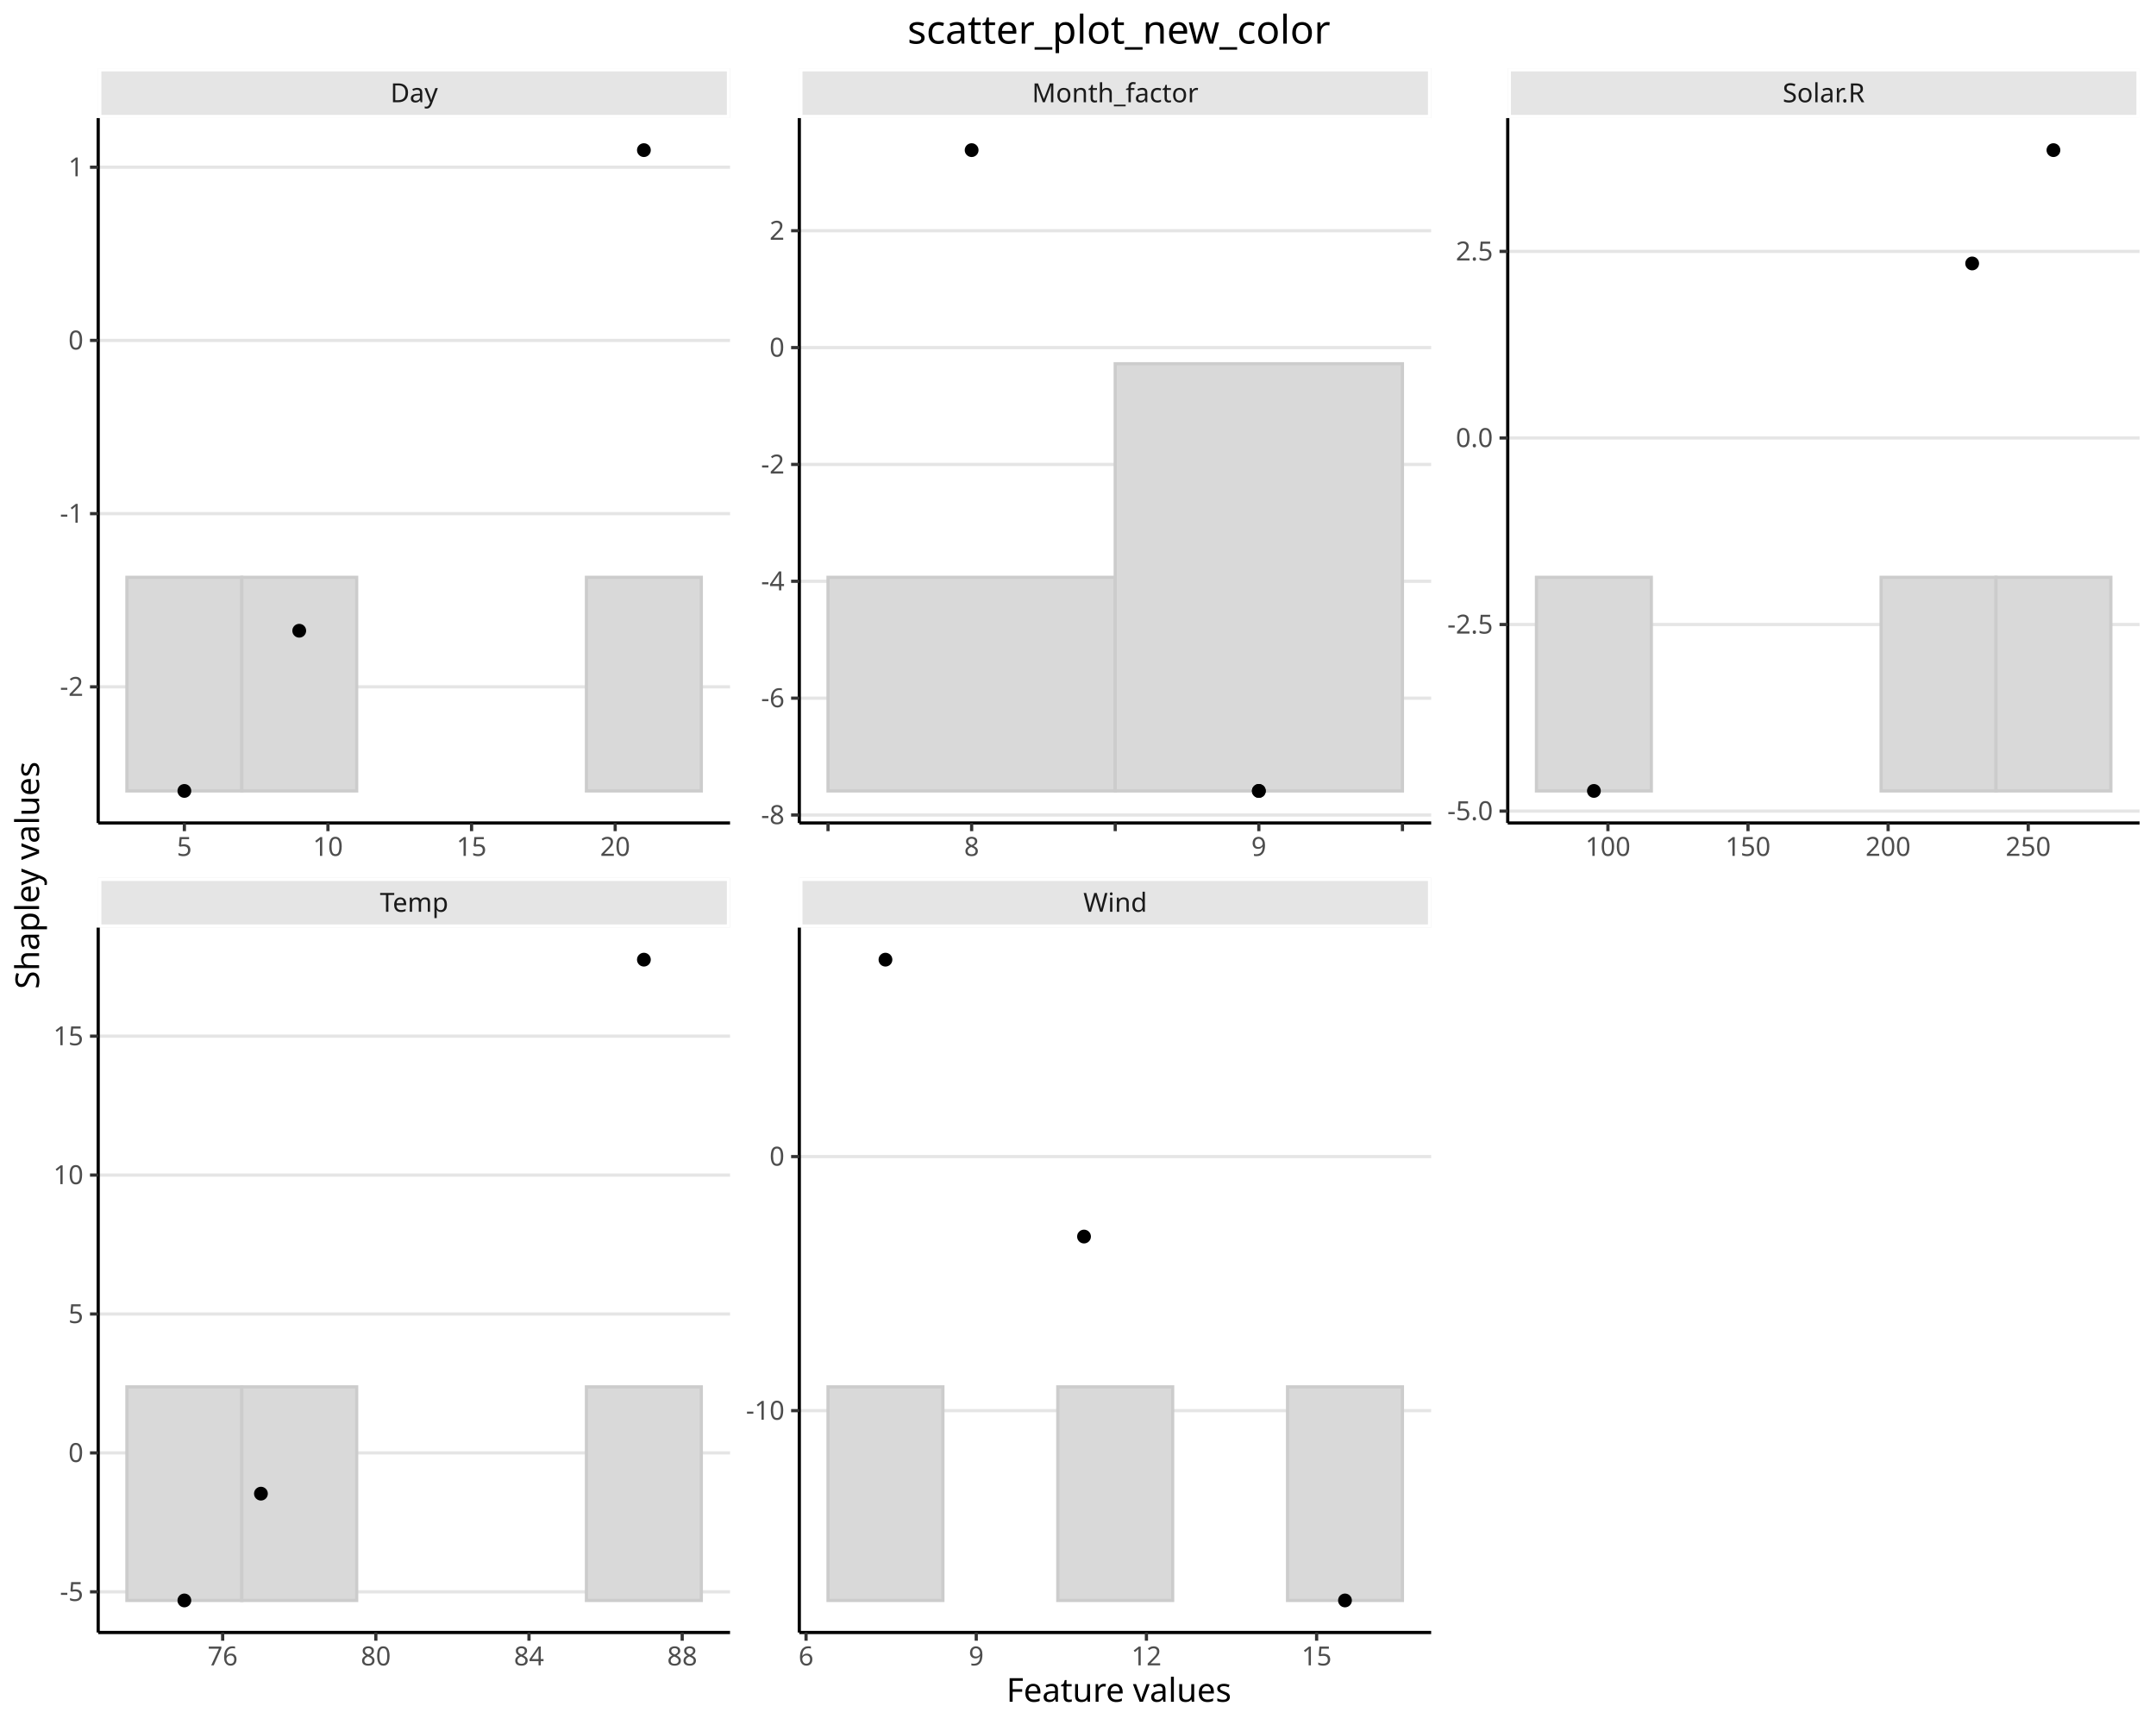
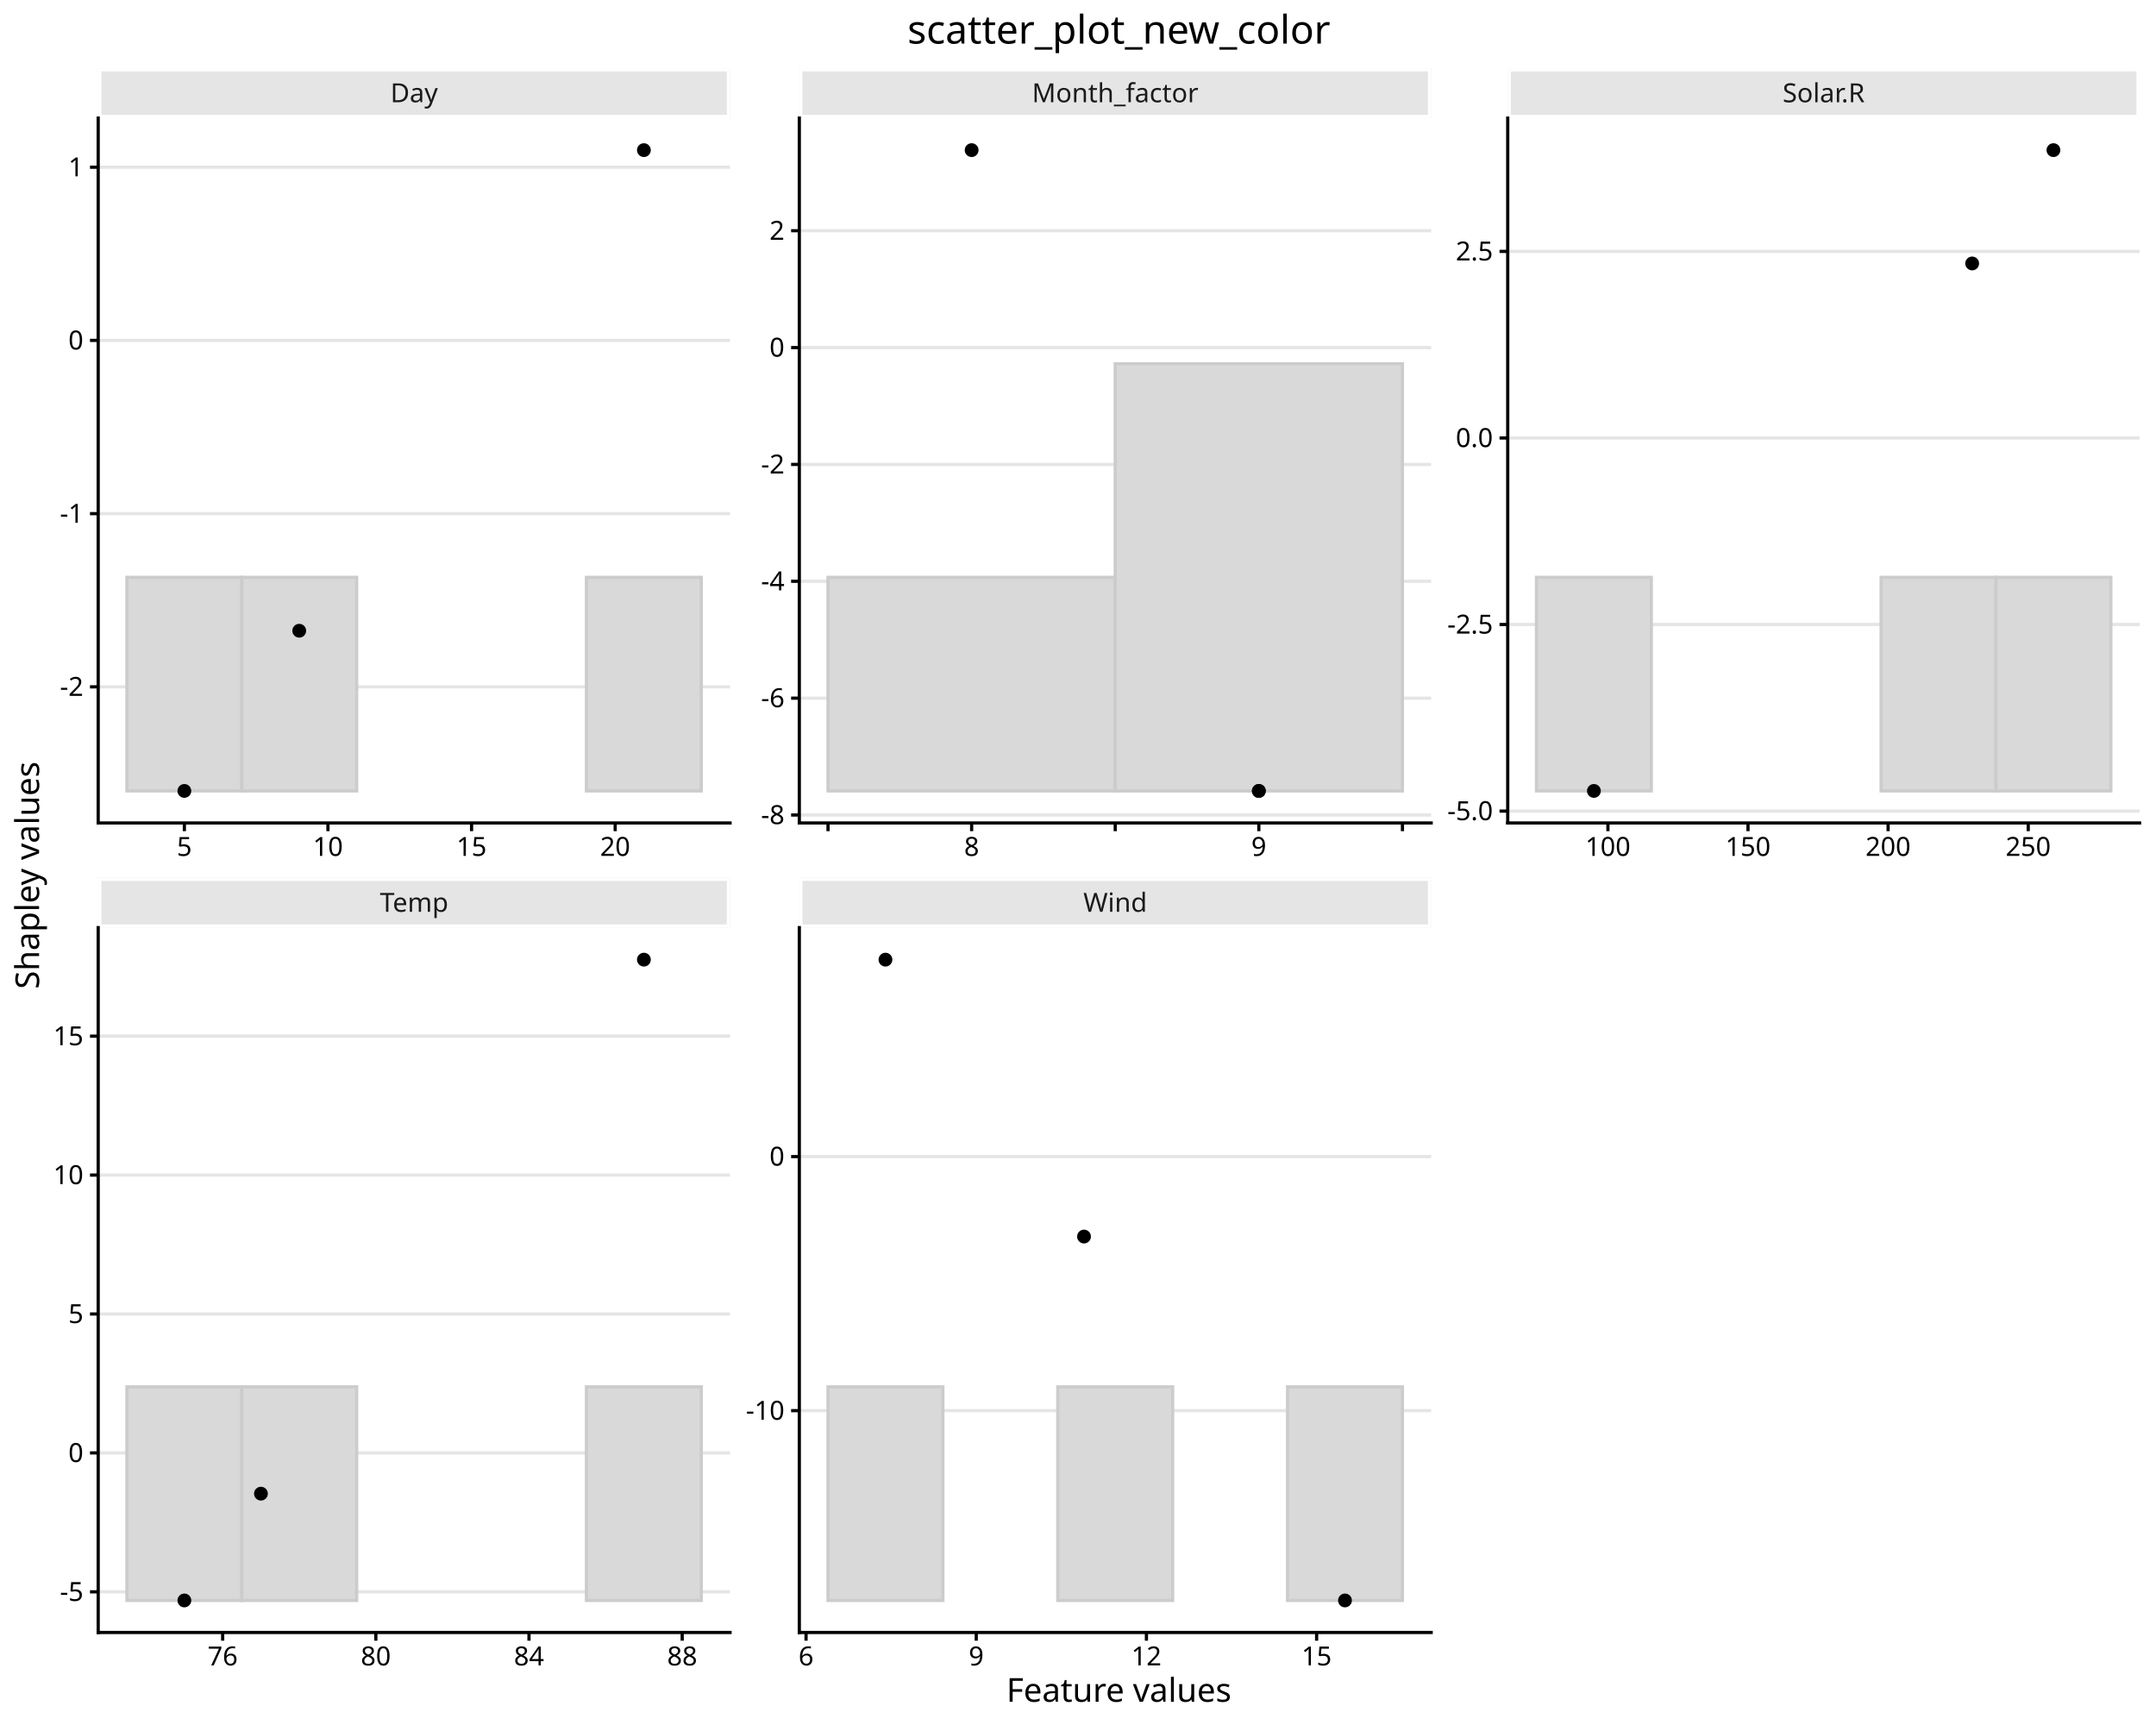
<svg xmlns="http://www.w3.org/2000/svg" class="svglite" data-engine-version="2.0" width="720.00pt" height="576.00pt" viewBox="0 0 720.00 576.00">
  <defs>
    <style type="text/css">
    .svglite line, .svglite polyline, .svglite polygon, .svglite path, .svglite rect, .svglite circle {
      fill: none;
      stroke: #000000;
      stroke-linecap: round;
      stroke-linejoin: round;
      stroke-miterlimit: 10.00;
    }
  </style>
  </defs>
  <rect width="100%" height="100%" style="stroke: none; fill: #FFFFFF;" />
  <defs>
    <clipPath id="cpMC4wMHw3MjAuMDB8MC4wMHw1NzYuMDA=">
      <rect x="0.00" y="0.00" width="720.00" height="576.00" />
    </clipPath>
  </defs>
  <g clip-path="url(#cpMC4wMHw3MjAuMDB8MC4wMHw1NzYuMDA=)">
    <rect x="0.00" y="0.00" width="720.00" height="576.00" style="stroke-width: 1.07; stroke: #FFFFFF; fill: #FFFFFF;" />
  </g>
  <defs>
    <clipPath id="cpMzIuNzl8MjQzLjgwfDM5LjQzfDI3NC44MA==">
      <rect x="32.79" y="39.43" width="211.01" height="235.37" />
    </clipPath>
  </defs>
  <g clip-path="url(#cpMzIuNzl8MjQzLjgwfDM5LjQzfDI3NC44MA==)">
    <rect x="32.79" y="39.43" width="211.01" height="235.37" style="stroke-width: 1.07; stroke: none; fill: #FFFFFF;" />
    <polyline points="32.79,229.34 243.80,229.34 " style="stroke-width: 1.07; stroke: #E5E5E5; stroke-linecap: butt;" />
    <polyline points="32.79,171.51 243.80,171.51 " style="stroke-width: 1.07; stroke: #E5E5E5; stroke-linecap: butt;" />
    <polyline points="32.79,113.67 243.80,113.67 " style="stroke-width: 1.07; stroke: #E5E5E5; stroke-linecap: butt;" />
    <polyline points="32.79,55.84 243.80,55.84 " style="stroke-width: 1.07; stroke: #E5E5E5; stroke-linecap: butt;" />
    <rect x="42.38" y="192.78" width="38.36" height="71.32" style="stroke-width: 1.07; stroke: #CCCCCC; stroke-linecap: butt; stroke-linejoin: miter; fill: #D9D9D9;" />
    <rect x="80.75" y="192.78" width="38.36" height="71.32" style="stroke-width: 1.07; stroke: #CCCCCC; stroke-linecap: butt; stroke-linejoin: miter; fill: #D9D9D9;" />
    <rect x="119.11" y="264.10" width="38.36" height="0.00" style="stroke-width: 1.07; stroke: #CCCCCC; stroke-linecap: butt; stroke-linejoin: miter; fill: #D9D9D9;" />
    <rect x="157.48" y="264.10" width="38.36" height="0.00" style="stroke-width: 1.07; stroke: #CCCCCC; stroke-linecap: butt; stroke-linejoin: miter; fill: #D9D9D9;" />
    <rect x="195.84" y="192.78" width="38.36" height="71.32" style="stroke-width: 1.07; stroke: #CCCCCC; stroke-linecap: butt; stroke-linejoin: miter; fill: #D9D9D9;" />
    <circle cx="61.57" cy="264.10" r="1.95" style="stroke-width: 0.71; fill: #000000;" />
    <circle cx="99.93" cy="210.61" r="1.95" style="stroke-width: 0.71; fill: #000000;" />
    <circle cx="215.03" cy="50.13" r="1.95" style="stroke-width: 0.71; fill: #000000;" />
  </g>
  <g clip-path="url(#cpMC4wMHw3MjAuMDB8MC4wMHw1NzYuMDA=)">
</g>
  <defs>
    <clipPath id="cpMzIuNzl8MjQzLjgwfDMwOS43NXw1NDUuMTE=">
      <rect x="32.79" y="309.75" width="211.01" height="235.37" />
    </clipPath>
  </defs>
  <g clip-path="url(#cpMzIuNzl8MjQzLjgwfDMwOS43NXw1NDUuMTE=)">
    <rect x="32.79" y="309.75" width="211.01" height="235.37" style="stroke-width: 1.07; stroke: none; fill: #FFFFFF;" />
    <polyline points="32.79,531.54 243.80,531.54 " style="stroke-width: 1.07; stroke: #E5E5E5; stroke-linecap: butt;" />
    <polyline points="32.79,485.15 243.80,485.15 " style="stroke-width: 1.07; stroke: #E5E5E5; stroke-linecap: butt;" />
    <polyline points="32.79,438.76 243.80,438.76 " style="stroke-width: 1.07; stroke: #E5E5E5; stroke-linecap: butt;" />
    <polyline points="32.79,392.37 243.80,392.37 " style="stroke-width: 1.07; stroke: #E5E5E5; stroke-linecap: butt;" />
    <polyline points="32.79,345.99 243.80,345.99 " style="stroke-width: 1.07; stroke: #E5E5E5; stroke-linecap: butt;" />
    <rect x="42.38" y="463.09" width="38.36" height="71.32" style="stroke-width: 1.07; stroke: #CCCCCC; stroke-linecap: butt; stroke-linejoin: miter; fill: #D9D9D9;" />
    <rect x="80.75" y="463.09" width="38.36" height="71.32" style="stroke-width: 1.07; stroke: #CCCCCC; stroke-linecap: butt; stroke-linejoin: miter; fill: #D9D9D9;" />
    <rect x="119.11" y="534.41" width="38.36" height="0.00" style="stroke-width: 1.07; stroke: #CCCCCC; stroke-linecap: butt; stroke-linejoin: miter; fill: #D9D9D9;" />
    <rect x="157.48" y="534.41" width="38.36" height="0.00" style="stroke-width: 1.07; stroke: #CCCCCC; stroke-linecap: butt; stroke-linejoin: miter; fill: #D9D9D9;" />
    <rect x="195.84" y="463.09" width="38.36" height="71.32" style="stroke-width: 1.07; stroke: #CCCCCC; stroke-linecap: butt; stroke-linejoin: miter; fill: #D9D9D9;" />
    <circle cx="215.03" cy="320.44" r="1.95" style="stroke-width: 0.71; fill: #000000;" />
    <circle cx="61.57" cy="534.41" r="1.95" style="stroke-width: 0.71; fill: #000000;" />
    <circle cx="87.14" cy="498.75" r="1.95" style="stroke-width: 0.71; fill: #000000;" />
  </g>
  <g clip-path="url(#cpMC4wMHw3MjAuMDB8MC4wMHw1NzYuMDA=)">
</g>
  <defs>
    <clipPath id="cpMjY2LjkzfDQ3Ny45NHwzOS40M3wyNzQuODA=">
      <rect x="266.93" y="39.43" width="211.01" height="235.37" />
    </clipPath>
  </defs>
  <g clip-path="url(#cpMjY2LjkzfDQ3Ny45NHwzOS40M3wyNzQuODA=)">
    <rect x="266.93" y="39.43" width="211.01" height="235.37" style="stroke-width: 1.07; stroke: none; fill: #FFFFFF;" />
    <polyline points="266.93,272.14 477.94,272.14 " style="stroke-width: 1.07; stroke: #E5E5E5; stroke-linecap: butt;" />
    <polyline points="266.93,233.12 477.94,233.12 " style="stroke-width: 1.07; stroke: #E5E5E5; stroke-linecap: butt;" />
    <polyline points="266.93,194.10 477.94,194.10 " style="stroke-width: 1.07; stroke: #E5E5E5; stroke-linecap: butt;" />
    <polyline points="266.93,155.08 477.94,155.08 " style="stroke-width: 1.07; stroke: #E5E5E5; stroke-linecap: butt;" />
    <polyline points="266.93,116.06 477.94,116.06 " style="stroke-width: 1.07; stroke: #E5E5E5; stroke-linecap: butt;" />
    <polyline points="266.93,77.04 477.94,77.04 " style="stroke-width: 1.07; stroke: #E5E5E5; stroke-linecap: butt;" />
    <rect x="276.52" y="192.78" width="95.91" height="71.32" style="stroke-width: 1.07; stroke: #CCCCCC; stroke-linecap: butt; stroke-linejoin: miter; fill: #D9D9D9;" />
    <rect x="372.43" y="121.46" width="95.91" height="142.65" style="stroke-width: 1.07; stroke: #CCCCCC; stroke-linecap: butt; stroke-linejoin: miter; fill: #D9D9D9;" />
    <circle cx="324.48" cy="50.13" r="1.95" style="stroke-width: 0.71; fill: #000000;" />
    <circle cx="420.39" cy="264.10" r="1.95" style="stroke-width: 0.71; fill: #000000;" />
    <circle cx="420.39" cy="264.10" r="1.95" style="stroke-width: 0.71; fill: #000000;" />
  </g>
  <g clip-path="url(#cpMC4wMHw3MjAuMDB8MC4wMHw1NzYuMDA=)">
</g>
  <defs>
    <clipPath id="cpMjY2LjkzfDQ3Ny45NHwzMDkuNzV8NTQ1LjEx">
      <rect x="266.93" y="309.75" width="211.01" height="235.37" />
    </clipPath>
  </defs>
  <g clip-path="url(#cpMjY2LjkzfDQ3Ny45NHwzMDkuNzV8NTQ1LjEx)">
    <rect x="266.93" y="309.75" width="211.01" height="235.37" style="stroke-width: 1.07; stroke: none; fill: #FFFFFF;" />
    <polyline points="266.93,471.04 477.94,471.04 " style="stroke-width: 1.07; stroke: #E5E5E5; stroke-linecap: butt;" />
    <polyline points="266.93,386.20 477.94,386.20 " style="stroke-width: 1.07; stroke: #E5E5E5; stroke-linecap: butt;" />
    <rect x="276.52" y="463.09" width="38.36" height="71.32" style="stroke-width: 1.07; stroke: #CCCCCC; stroke-linecap: butt; stroke-linejoin: miter; fill: #D9D9D9;" />
    <rect x="314.89" y="534.41" width="38.36" height="0.00" style="stroke-width: 1.07; stroke: #CCCCCC; stroke-linecap: butt; stroke-linejoin: miter; fill: #D9D9D9;" />
    <rect x="353.25" y="463.09" width="38.36" height="71.32" style="stroke-width: 1.07; stroke: #CCCCCC; stroke-linecap: butt; stroke-linejoin: miter; fill: #D9D9D9;" />
    <rect x="391.62" y="534.41" width="38.36" height="0.00" style="stroke-width: 1.07; stroke: #CCCCCC; stroke-linecap: butt; stroke-linejoin: miter; fill: #D9D9D9;" />
    <rect x="429.98" y="463.09" width="38.36" height="71.32" style="stroke-width: 1.07; stroke: #CCCCCC; stroke-linecap: butt; stroke-linejoin: miter; fill: #D9D9D9;" />
    <circle cx="295.70" cy="320.44" r="1.95" style="stroke-width: 0.71; fill: #000000;" />
    <circle cx="362.01" cy="412.90" r="1.95" style="stroke-width: 0.71; fill: #000000;" />
    <circle cx="449.16" cy="534.41" r="1.95" style="stroke-width: 0.71; fill: #000000;" />
  </g>
  <g clip-path="url(#cpMC4wMHw3MjAuMDB8MC4wMHw1NzYuMDA=)">
</g>
  <defs>
    <clipPath id="cpNTAzLjUxfDcxNC41MnwzOS40M3wyNzQuODA=">
      <rect x="503.51" y="39.43" width="211.01" height="235.37" />
    </clipPath>
  </defs>
  <g clip-path="url(#cpNTAzLjUxfDcxNC41MnwzOS40M3wyNzQuODA=)">
    <rect x="503.51" y="39.43" width="211.01" height="235.37" style="stroke-width: 1.07; stroke: none; fill: #FFFFFF;" />
    <polyline points="503.51,270.83 714.52,270.83 " style="stroke-width: 1.07; stroke: #E5E5E5; stroke-linecap: butt;" />
    <polyline points="503.51,208.53 714.52,208.53 " style="stroke-width: 1.07; stroke: #E5E5E5; stroke-linecap: butt;" />
    <polyline points="503.51,146.24 714.52,146.24 " style="stroke-width: 1.07; stroke: #E5E5E5; stroke-linecap: butt;" />
    <polyline points="503.51,83.94 714.52,83.94 " style="stroke-width: 1.07; stroke: #E5E5E5; stroke-linecap: butt;" />
    <rect x="513.10" y="192.78" width="38.36" height="71.32" style="stroke-width: 1.07; stroke: #CCCCCC; stroke-linecap: butt; stroke-linejoin: miter; fill: #D9D9D9;" />
    <rect x="551.47" y="264.10" width="38.36" height="0.00" style="stroke-width: 1.07; stroke: #CCCCCC; stroke-linecap: butt; stroke-linejoin: miter; fill: #D9D9D9;" />
    <rect x="589.83" y="264.10" width="38.36" height="0.00" style="stroke-width: 1.07; stroke: #CCCCCC; stroke-linecap: butt; stroke-linejoin: miter; fill: #D9D9D9;" />
    <rect x="628.20" y="192.78" width="38.36" height="71.32" style="stroke-width: 1.07; stroke: #CCCCCC; stroke-linecap: butt; stroke-linejoin: miter; fill: #D9D9D9;" />
    <rect x="666.56" y="192.78" width="38.36" height="71.32" style="stroke-width: 1.07; stroke: #CCCCCC; stroke-linecap: butt; stroke-linejoin: miter; fill: #D9D9D9;" />
    <circle cx="532.29" cy="264.10" r="1.95" style="stroke-width: 0.71; fill: #000000;" />
    <circle cx="658.61" cy="87.97" r="1.95" style="stroke-width: 0.71; fill: #000000;" />
    <circle cx="685.75" cy="50.13" r="1.95" style="stroke-width: 0.71; fill: #000000;" />
  </g>
  <g clip-path="url(#cpMC4wMHw3MjAuMDB8MC4wMHw1NzYuMDA=)">
</g>
  <defs>
-     <clipPath id="cpNTAzLjUxfDcxNC41MnwzMDkuNzV8NTQ1LjEx">
-       <rect x="503.51" y="309.75" width="211.01" height="235.37" />
-     </clipPath>
-   </defs>
-   <g clip-path="url(#cpNTAzLjUxfDcxNC41MnwzMDkuNzV8NTQ1LjEx)">
- </g>
-   <g clip-path="url(#cpMC4wMHw3MjAuMDB8MC4wMHw1NzYuMDA=)">
- </g>
-   <defs>
    <clipPath id="cpMzIuNzl8MjQzLjgwfDI5My4wOXwzMDkuNzU=">
      <rect x="32.79" y="293.09" width="211.01" height="16.65" />
    </clipPath>
  </defs>
  <g clip-path="url(#cpMzIuNzl8MjQzLjgwfDI5My4wOXwzMDkuNzU=)">
    <rect x="32.79" y="293.09" width="211.01" height="16.65" style="stroke-width: 2.13; stroke: #FFFFFF; fill: #E5E5E5;" />
    <text x="138.30" y="304.45" text-anchor="middle" style="font-size: 8.80px; fill: #1A1A1A; font-family: sans;" textLength="22.50px" lengthAdjust="spacingAndGlyphs">Temp</text>
  </g>
  <g clip-path="url(#cpMC4wMHw3MjAuMDB8MC4wMHw1NzYuMDA=)">
</g>
  <defs>
    <clipPath id="cpMjY2LjkzfDQ3Ny45NHwyOTMuMDl8MzA5Ljc1">
      <rect x="266.93" y="293.09" width="211.01" height="16.65" />
    </clipPath>
  </defs>
  <g clip-path="url(#cpMjY2LjkzfDQ3Ny45NHwyOTMuMDl8MzA5Ljc1)">
    <rect x="266.93" y="293.09" width="211.01" height="16.65" style="stroke-width: 2.13; stroke: #FFFFFF; fill: #E5E5E5;" />
    <text x="372.43" y="304.45" text-anchor="middle" style="font-size: 8.80px; fill: #1A1A1A; font-family: sans;" textLength="20.05px" lengthAdjust="spacingAndGlyphs">Wind</text>
  </g>
  <g clip-path="url(#cpMC4wMHw3MjAuMDB8MC4wMHw1NzYuMDA=)">
</g>
  <defs>
-     <clipPath id="cpNTAzLjUxfDcxNC41MnwyOTMuMDl8MzA5Ljc1">
-       <rect x="503.51" y="293.09" width="211.01" height="16.65" />
-     </clipPath>
-   </defs>
-   <g clip-path="url(#cpNTAzLjUxfDcxNC41MnwyOTMuMDl8MzA5Ljc1)">
- </g>
-   <g clip-path="url(#cpMC4wMHw3MjAuMDB8MC4wMHw1NzYuMDA=)">
- </g>
-   <defs>
    <clipPath id="cpMzIuNzl8MjQzLjgwfDIyLjc4fDM5LjQz">
      <rect x="32.79" y="22.78" width="211.01" height="16.65" />
    </clipPath>
  </defs>
  <g clip-path="url(#cpMzIuNzl8MjQzLjgwfDIyLjc4fDM5LjQz)">
    <rect x="32.79" y="22.78" width="211.01" height="16.65" style="stroke-width: 2.13; stroke: #FFFFFF; fill: #E5E5E5;" />
    <text x="138.30" y="34.14" text-anchor="middle" style="font-size: 8.80px; fill: #1A1A1A; font-family: sans;" textLength="15.66px" lengthAdjust="spacingAndGlyphs">Day</text>
  </g>
  <g clip-path="url(#cpMC4wMHw3MjAuMDB8MC4wMHw1NzYuMDA=)">
</g>
  <defs>
    <clipPath id="cpMjY2LjkzfDQ3Ny45NHwyMi43OHwzOS40Mw==">
      <rect x="266.93" y="22.78" width="211.01" height="16.65" />
    </clipPath>
  </defs>
  <g clip-path="url(#cpMjY2LjkzfDQ3Ny45NHwyMi43OHwzOS40Mw==)">
    <rect x="266.93" y="22.78" width="211.01" height="16.65" style="stroke-width: 2.13; stroke: #FFFFFF; fill: #E5E5E5;" />
    <text x="372.43" y="34.14" text-anchor="middle" style="font-size: 8.80px; fill: #1A1A1A; font-family: sans;" textLength="51.37px" lengthAdjust="spacingAndGlyphs">Month_factor</text>
  </g>
  <g clip-path="url(#cpMC4wMHw3MjAuMDB8MC4wMHw1NzYuMDA=)">
</g>
  <defs>
    <clipPath id="cpNTAzLjUxfDcxNC41MnwyMi43OHwzOS40Mw==">
      <rect x="503.51" y="22.78" width="211.01" height="16.65" />
    </clipPath>
  </defs>
  <g clip-path="url(#cpNTAzLjUxfDcxNC41MnwyMi43OHwzOS40Mw==)">
    <rect x="503.51" y="22.78" width="211.01" height="16.65" style="stroke-width: 2.13; stroke: #FFFFFF; fill: #E5E5E5;" />
    <text x="609.02" y="34.14" text-anchor="middle" style="font-size: 8.80px; fill: #1A1A1A; font-family: sans;" textLength="29.35px" lengthAdjust="spacingAndGlyphs">Solar.R</text>
  </g>
  <g clip-path="url(#cpMC4wMHw3MjAuMDB8MC4wMHw1NzYuMDA=)">
-     <polyline points="32.79,545.11 243.80,545.11 " style="stroke-width: 1.07; stroke-linecap: butt;" />
-     <polyline points="74.36,547.85 74.36,545.11 " style="stroke-width: 1.07; stroke: #333333; stroke-linecap: butt;" />
-     <polyline points="125.51,547.85 125.51,545.11 " style="stroke-width: 1.07; stroke: #333333; stroke-linecap: butt;" />
-     <polyline points="176.66,547.85 176.66,545.11 " style="stroke-width: 1.07; stroke: #333333; stroke-linecap: butt;" />
-     <polyline points="227.82,547.85 227.82,545.11 " style="stroke-width: 1.07; stroke: #333333; stroke-linecap: butt;" />
-     <text x="74.36" y="556.10" text-anchor="middle" style="font-size: 8.80px; fill: #4D4D4D; font-family: sans;" textLength="9.79px" lengthAdjust="spacingAndGlyphs">76</text>
-     <text x="125.51" y="556.10" text-anchor="middle" style="font-size: 8.80px; fill: #4D4D4D; font-family: sans;" textLength="9.79px" lengthAdjust="spacingAndGlyphs">80</text>
-     <text x="176.66" y="556.10" text-anchor="middle" style="font-size: 8.80px; fill: #4D4D4D; font-family: sans;" textLength="9.79px" lengthAdjust="spacingAndGlyphs">84</text>
-     <text x="227.82" y="556.10" text-anchor="middle" style="font-size: 8.80px; fill: #4D4D4D; font-family: sans;" textLength="9.79px" lengthAdjust="spacingAndGlyphs">88</text>
-     <polyline points="266.93,545.11 477.94,545.11 " style="stroke-width: 1.07; stroke-linecap: butt;" />
-     <polyline points="269.18,547.85 269.18,545.11 " style="stroke-width: 1.07; stroke: #333333; stroke-linecap: butt;" />
-     <polyline points="326.02,547.85 326.02,545.11 " style="stroke-width: 1.07; stroke: #333333; stroke-linecap: butt;" />
-     <polyline points="382.85,547.85 382.85,545.11 " style="stroke-width: 1.07; stroke: #333333; stroke-linecap: butt;" />
-     <polyline points="439.69,547.85 439.69,545.11 " style="stroke-width: 1.07; stroke: #333333; stroke-linecap: butt;" />
-     <text x="269.18" y="556.10" text-anchor="middle" style="font-size: 8.80px; fill: #4D4D4D; font-family: sans;" textLength="4.89px" lengthAdjust="spacingAndGlyphs">6</text>
-     <text x="326.02" y="556.10" text-anchor="middle" style="font-size: 8.80px; fill: #4D4D4D; font-family: sans;" textLength="4.89px" lengthAdjust="spacingAndGlyphs">9</text>
-     <text x="382.85" y="556.10" text-anchor="middle" style="font-size: 8.80px; fill: #4D4D4D; font-family: sans;" textLength="9.79px" lengthAdjust="spacingAndGlyphs">12</text>
-     <text x="439.69" y="556.10" text-anchor="middle" style="font-size: 8.80px; fill: #4D4D4D; font-family: sans;" textLength="9.79px" lengthAdjust="spacingAndGlyphs">15</text>
-     <polyline points="32.79,274.80 243.80,274.80 " style="stroke-width: 1.07; stroke-linecap: butt;" />
-     <polyline points="61.57,277.54 61.57,274.80 " style="stroke-width: 1.07; stroke: #333333; stroke-linecap: butt;" />
-     <polyline points="109.52,277.54 109.52,274.80 " style="stroke-width: 1.07; stroke: #333333; stroke-linecap: butt;" />
-     <polyline points="157.48,277.54 157.48,274.80 " style="stroke-width: 1.07; stroke: #333333; stroke-linecap: butt;" />
-     <polyline points="205.44,277.54 205.44,274.80 " style="stroke-width: 1.07; stroke: #333333; stroke-linecap: butt;" />
-     <text x="61.57" y="285.79" text-anchor="middle" style="font-size: 8.80px; fill: #4D4D4D; font-family: sans;" textLength="4.89px" lengthAdjust="spacingAndGlyphs">5</text>
-     <text x="109.52" y="285.79" text-anchor="middle" style="font-size: 8.80px; fill: #4D4D4D; font-family: sans;" textLength="9.79px" lengthAdjust="spacingAndGlyphs">10</text>
-     <text x="157.48" y="285.79" text-anchor="middle" style="font-size: 8.80px; fill: #4D4D4D; font-family: sans;" textLength="9.79px" lengthAdjust="spacingAndGlyphs">15</text>
-     <text x="205.44" y="285.79" text-anchor="middle" style="font-size: 8.80px; fill: #4D4D4D; font-family: sans;" textLength="9.79px" lengthAdjust="spacingAndGlyphs">20</text>
-     <polyline points="266.93,274.80 477.94,274.80 " style="stroke-width: 1.07; stroke-linecap: butt;" />
-     <polyline points="276.52,277.54 276.52,274.80 " style="stroke-width: 1.07; stroke: #333333; stroke-linecap: butt;" />
-     <polyline points="324.48,277.54 324.48,274.80 " style="stroke-width: 1.07; stroke: #333333; stroke-linecap: butt;" />
-     <polyline points="372.43,277.54 372.43,274.80 " style="stroke-width: 1.07; stroke: #333333; stroke-linecap: butt;" />
-     <polyline points="420.39,277.54 420.39,274.80 " style="stroke-width: 1.07; stroke: #333333; stroke-linecap: butt;" />
-     <polyline points="468.35,277.54 468.35,274.80 " style="stroke-width: 1.07; stroke: #333333; stroke-linecap: butt;" />
-     <text x="324.48" y="285.79" text-anchor="middle" style="font-size: 8.80px; fill: #4D4D4D; font-family: sans;" textLength="4.89px" lengthAdjust="spacingAndGlyphs">8</text>
-     <text x="420.39" y="285.79" text-anchor="middle" style="font-size: 8.80px; fill: #4D4D4D; font-family: sans;" textLength="4.89px" lengthAdjust="spacingAndGlyphs">9</text>
-     <polyline points="503.51,274.80 714.52,274.80 " style="stroke-width: 1.07; stroke-linecap: butt;" />
-     <polyline points="536.97,277.54 536.97,274.80 " style="stroke-width: 1.07; stroke: #333333; stroke-linecap: butt;" />
-     <polyline points="583.75,277.54 583.75,274.80 " style="stroke-width: 1.07; stroke: #333333; stroke-linecap: butt;" />
-     <polyline points="630.54,277.54 630.54,274.80 " style="stroke-width: 1.07; stroke: #333333; stroke-linecap: butt;" />
-     <polyline points="677.33,277.54 677.33,274.80 " style="stroke-width: 1.07; stroke: #333333; stroke-linecap: butt;" />
-     <text x="536.97" y="285.79" text-anchor="middle" style="font-size: 8.80px; fill: #4D4D4D; font-family: sans;" textLength="14.68px" lengthAdjust="spacingAndGlyphs">100</text>
-     <text x="583.75" y="285.79" text-anchor="middle" style="font-size: 8.80px; fill: #4D4D4D; font-family: sans;" textLength="14.68px" lengthAdjust="spacingAndGlyphs">150</text>
-     <text x="630.54" y="285.79" text-anchor="middle" style="font-size: 8.80px; fill: #4D4D4D; font-family: sans;" textLength="14.68px" lengthAdjust="spacingAndGlyphs">200</text>
-     <text x="677.33" y="285.79" text-anchor="middle" style="font-size: 8.80px; fill: #4D4D4D; font-family: sans;" textLength="14.68px" lengthAdjust="spacingAndGlyphs">250</text>
-     <polyline points="503.51,274.80 503.51,39.43 " style="stroke-width: 1.07; stroke-linecap: butt;" />
-     <text x="498.58" y="273.86" text-anchor="end" style="font-size: 8.80px; fill: #4D4D4D; font-family: sans;" textLength="15.16px" lengthAdjust="spacingAndGlyphs">-5.0</text>
-     <text x="498.58" y="211.56" text-anchor="end" style="font-size: 8.80px; fill: #4D4D4D; font-family: sans;" textLength="15.16px" lengthAdjust="spacingAndGlyphs">-2.5</text>
-     <text x="498.58" y="149.27" text-anchor="end" style="font-size: 8.80px; fill: #4D4D4D; font-family: sans;" textLength="12.23px" lengthAdjust="spacingAndGlyphs">0.0</text>
-     <text x="498.58" y="86.97" text-anchor="end" style="font-size: 8.80px; fill: #4D4D4D; font-family: sans;" textLength="12.23px" lengthAdjust="spacingAndGlyphs">2.5</text>
-     <polyline points="500.77,270.83 503.51,270.83 " style="stroke-width: 1.07; stroke: #333333; stroke-linecap: butt;" />
-     <polyline points="500.77,208.53 503.51,208.53 " style="stroke-width: 1.07; stroke: #333333; stroke-linecap: butt;" />
-     <polyline points="500.77,146.24 503.51,146.24 " style="stroke-width: 1.07; stroke: #333333; stroke-linecap: butt;" />
-     <polyline points="500.77,83.94 503.51,83.94 " style="stroke-width: 1.07; stroke: #333333; stroke-linecap: butt;" />
-     <polyline points="266.93,274.80 266.93,39.43 " style="stroke-width: 1.07; stroke-linecap: butt;" />
-     <text x="262.00" y="275.17" text-anchor="end" style="font-size: 8.80px; fill: #4D4D4D; font-family: sans;" textLength="7.82px" lengthAdjust="spacingAndGlyphs">-8</text>
-     <text x="262.00" y="236.15" text-anchor="end" style="font-size: 8.80px; fill: #4D4D4D; font-family: sans;" textLength="7.82px" lengthAdjust="spacingAndGlyphs">-6</text>
-     <text x="262.00" y="197.13" text-anchor="end" style="font-size: 8.80px; fill: #4D4D4D; font-family: sans;" textLength="7.82px" lengthAdjust="spacingAndGlyphs">-4</text>
-     <text x="262.00" y="158.11" text-anchor="end" style="font-size: 8.80px; fill: #4D4D4D; font-family: sans;" textLength="7.82px" lengthAdjust="spacingAndGlyphs">-2</text>
-     <text x="262.00" y="119.09" text-anchor="end" style="font-size: 8.80px; fill: #4D4D4D; font-family: sans;" textLength="4.89px" lengthAdjust="spacingAndGlyphs">0</text>
-     <text x="262.00" y="80.07" text-anchor="end" style="font-size: 8.80px; fill: #4D4D4D; font-family: sans;" textLength="4.89px" lengthAdjust="spacingAndGlyphs">2</text>
-     <polyline points="264.19,272.14 266.93,272.14 " style="stroke-width: 1.07; stroke: #333333; stroke-linecap: butt;" />
-     <polyline points="264.19,233.12 266.93,233.12 " style="stroke-width: 1.07; stroke: #333333; stroke-linecap: butt;" />
-     <polyline points="264.19,194.10 266.93,194.10 " style="stroke-width: 1.07; stroke: #333333; stroke-linecap: butt;" />
-     <polyline points="264.19,155.08 266.93,155.08 " style="stroke-width: 1.07; stroke: #333333; stroke-linecap: butt;" />
-     <polyline points="264.19,116.06 266.93,116.06 " style="stroke-width: 1.07; stroke: #333333; stroke-linecap: butt;" />
-     <polyline points="264.19,77.04 266.93,77.04 " style="stroke-width: 1.07; stroke: #333333; stroke-linecap: butt;" />
-     <polyline points="266.93,545.11 266.93,309.75 " style="stroke-width: 1.07; stroke-linecap: butt;" />
-     <text x="262.00" y="474.07" text-anchor="end" style="font-size: 8.80px; fill: #4D4D4D; font-family: sans;" textLength="12.72px" lengthAdjust="spacingAndGlyphs">-10</text>
-     <text x="262.00" y="389.22" text-anchor="end" style="font-size: 8.80px; fill: #4D4D4D; font-family: sans;" textLength="4.89px" lengthAdjust="spacingAndGlyphs">0</text>
-     <polyline points="264.19,471.04 266.93,471.04 " style="stroke-width: 1.07; stroke: #333333; stroke-linecap: butt;" />
-     <polyline points="264.19,386.20 266.93,386.20 " style="stroke-width: 1.07; stroke: #333333; stroke-linecap: butt;" />
-     <polyline points="32.79,274.80 32.79,39.43 " style="stroke-width: 1.07; stroke-linecap: butt;" />
-     <text x="27.86" y="232.37" text-anchor="end" style="font-size: 8.80px; fill: #4D4D4D; font-family: sans;" textLength="7.82px" lengthAdjust="spacingAndGlyphs">-2</text>
-     <text x="27.86" y="174.54" text-anchor="end" style="font-size: 8.80px; fill: #4D4D4D; font-family: sans;" textLength="7.82px" lengthAdjust="spacingAndGlyphs">-1</text>
-     <text x="27.86" y="116.70" text-anchor="end" style="font-size: 8.80px; fill: #4D4D4D; font-family: sans;" textLength="4.89px" lengthAdjust="spacingAndGlyphs">0</text>
-     <text x="27.86" y="58.87" text-anchor="end" style="font-size: 8.80px; fill: #4D4D4D; font-family: sans;" textLength="4.89px" lengthAdjust="spacingAndGlyphs">1</text>
-     <polyline points="30.05,229.34 32.79,229.34 " style="stroke-width: 1.07; stroke: #333333; stroke-linecap: butt;" />
-     <polyline points="30.05,171.51 32.79,171.51 " style="stroke-width: 1.07; stroke: #333333; stroke-linecap: butt;" />
-     <polyline points="30.05,113.67 32.79,113.67 " style="stroke-width: 1.07; stroke: #333333; stroke-linecap: butt;" />
-     <polyline points="30.05,55.84 32.79,55.84 " style="stroke-width: 1.07; stroke: #333333; stroke-linecap: butt;" />
-     <polyline points="32.79,545.11 32.79,309.75 " style="stroke-width: 1.07; stroke-linecap: butt;" />
-     <text x="27.86" y="534.57" text-anchor="end" style="font-size: 8.80px; fill: #4D4D4D; font-family: sans;" textLength="7.82px" lengthAdjust="spacingAndGlyphs">-5</text>
-     <text x="27.86" y="488.18" text-anchor="end" style="font-size: 8.80px; fill: #4D4D4D; font-family: sans;" textLength="4.89px" lengthAdjust="spacingAndGlyphs">0</text>
-     <text x="27.86" y="441.79" text-anchor="end" style="font-size: 8.80px; fill: #4D4D4D; font-family: sans;" textLength="4.89px" lengthAdjust="spacingAndGlyphs">5</text>
-     <text x="27.86" y="395.40" text-anchor="end" style="font-size: 8.80px; fill: #4D4D4D; font-family: sans;" textLength="9.79px" lengthAdjust="spacingAndGlyphs">10</text>
-     <text x="27.86" y="349.02" text-anchor="end" style="font-size: 8.80px; fill: #4D4D4D; font-family: sans;" textLength="9.79px" lengthAdjust="spacingAndGlyphs">15</text>
-     <polyline points="30.05,531.54 32.79,531.54 " style="stroke-width: 1.07; stroke: #333333; stroke-linecap: butt;" />
-     <polyline points="30.05,485.15 32.79,485.15 " style="stroke-width: 1.07; stroke: #333333; stroke-linecap: butt;" />
-     <polyline points="30.05,438.76 32.79,438.76 " style="stroke-width: 1.07; stroke: #333333; stroke-linecap: butt;" />
-     <polyline points="30.05,392.37 32.79,392.37 " style="stroke-width: 1.07; stroke: #333333; stroke-linecap: butt;" />
-     <polyline points="30.05,345.99 32.79,345.99 " style="stroke-width: 1.07; stroke: #333333; stroke-linecap: butt;" />
+     <polyline points="32.79,545.11 243.80,545.11 " style="stroke-width: 1.07; stroke-linecap: square;" />
+     <polyline points="74.36,547.85 74.36,545.11 " style="stroke-width: 1.07; stroke-linecap: butt;" />
+     <polyline points="125.51,547.85 125.51,545.11 " style="stroke-width: 1.07; stroke-linecap: butt;" />
+     <polyline points="176.66,547.85 176.66,545.11 " style="stroke-width: 1.07; stroke-linecap: butt;" />
+     <polyline points="227.82,547.85 227.82,545.11 " style="stroke-width: 1.07; stroke-linecap: butt;" />
+     <text x="74.36" y="556.10" text-anchor="middle" style="font-size: 8.80px; font-family: sans;" textLength="9.79px" lengthAdjust="spacingAndGlyphs">76</text>
+     <text x="125.51" y="556.10" text-anchor="middle" style="font-size: 8.80px; font-family: sans;" textLength="9.79px" lengthAdjust="spacingAndGlyphs">80</text>
+     <text x="176.66" y="556.10" text-anchor="middle" style="font-size: 8.80px; font-family: sans;" textLength="9.79px" lengthAdjust="spacingAndGlyphs">84</text>
+     <text x="227.82" y="556.10" text-anchor="middle" style="font-size: 8.80px; font-family: sans;" textLength="9.79px" lengthAdjust="spacingAndGlyphs">88</text>
+     <polyline points="266.93,545.11 477.94,545.11 " style="stroke-width: 1.07; stroke-linecap: square;" />
+     <polyline points="269.18,547.85 269.18,545.11 " style="stroke-width: 1.07; stroke-linecap: butt;" />
+     <polyline points="326.02,547.85 326.02,545.11 " style="stroke-width: 1.07; stroke-linecap: butt;" />
+     <polyline points="382.85,547.85 382.85,545.11 " style="stroke-width: 1.07; stroke-linecap: butt;" />
+     <polyline points="439.69,547.85 439.69,545.11 " style="stroke-width: 1.07; stroke-linecap: butt;" />
+     <text x="269.18" y="556.10" text-anchor="middle" style="font-size: 8.80px; font-family: sans;" textLength="4.89px" lengthAdjust="spacingAndGlyphs">6</text>
+     <text x="326.02" y="556.10" text-anchor="middle" style="font-size: 8.80px; font-family: sans;" textLength="4.89px" lengthAdjust="spacingAndGlyphs">9</text>
+     <text x="382.85" y="556.10" text-anchor="middle" style="font-size: 8.80px; font-family: sans;" textLength="9.79px" lengthAdjust="spacingAndGlyphs">12</text>
+     <text x="439.69" y="556.10" text-anchor="middle" style="font-size: 8.80px; font-family: sans;" textLength="9.79px" lengthAdjust="spacingAndGlyphs">15</text>
+     <polyline points="32.79,274.80 243.80,274.80 " style="stroke-width: 1.07; stroke-linecap: square;" />
+     <polyline points="61.57,277.54 61.57,274.80 " style="stroke-width: 1.07; stroke-linecap: butt;" />
+     <polyline points="109.52,277.54 109.52,274.80 " style="stroke-width: 1.07; stroke-linecap: butt;" />
+     <polyline points="157.48,277.54 157.48,274.80 " style="stroke-width: 1.07; stroke-linecap: butt;" />
+     <polyline points="205.44,277.54 205.44,274.80 " style="stroke-width: 1.07; stroke-linecap: butt;" />
+     <text x="61.57" y="285.79" text-anchor="middle" style="font-size: 8.80px; font-family: sans;" textLength="4.89px" lengthAdjust="spacingAndGlyphs">5</text>
+     <text x="109.52" y="285.79" text-anchor="middle" style="font-size: 8.80px; font-family: sans;" textLength="9.79px" lengthAdjust="spacingAndGlyphs">10</text>
+     <text x="157.48" y="285.79" text-anchor="middle" style="font-size: 8.80px; font-family: sans;" textLength="9.79px" lengthAdjust="spacingAndGlyphs">15</text>
+     <text x="205.44" y="285.79" text-anchor="middle" style="font-size: 8.80px; font-family: sans;" textLength="9.79px" lengthAdjust="spacingAndGlyphs">20</text>
+     <polyline points="266.93,274.80 477.94,274.80 " style="stroke-width: 1.07; stroke-linecap: square;" />
+     <polyline points="276.52,277.54 276.52,274.80 " style="stroke-width: 1.07; stroke-linecap: butt;" />
+     <polyline points="324.48,277.54 324.48,274.80 " style="stroke-width: 1.07; stroke-linecap: butt;" />
+     <polyline points="372.43,277.54 372.43,274.80 " style="stroke-width: 1.07; stroke-linecap: butt;" />
+     <polyline points="420.39,277.54 420.39,274.80 " style="stroke-width: 1.07; stroke-linecap: butt;" />
+     <polyline points="468.35,277.54 468.35,274.80 " style="stroke-width: 1.07; stroke-linecap: butt;" />
+     <text x="324.48" y="285.79" text-anchor="middle" style="font-size: 8.80px; font-family: sans;" textLength="4.89px" lengthAdjust="spacingAndGlyphs">8</text>
+     <text x="420.39" y="285.79" text-anchor="middle" style="font-size: 8.80px; font-family: sans;" textLength="4.89px" lengthAdjust="spacingAndGlyphs">9</text>
+     <polyline points="503.51,274.80 714.52,274.80 " style="stroke-width: 1.07; stroke-linecap: square;" />
+     <polyline points="536.97,277.54 536.97,274.80 " style="stroke-width: 1.07; stroke-linecap: butt;" />
+     <polyline points="583.75,277.54 583.75,274.80 " style="stroke-width: 1.07; stroke-linecap: butt;" />
+     <polyline points="630.54,277.54 630.54,274.80 " style="stroke-width: 1.07; stroke-linecap: butt;" />
+     <polyline points="677.33,277.54 677.33,274.80 " style="stroke-width: 1.07; stroke-linecap: butt;" />
+     <text x="536.97" y="285.79" text-anchor="middle" style="font-size: 8.80px; font-family: sans;" textLength="14.68px" lengthAdjust="spacingAndGlyphs">100</text>
+     <text x="583.75" y="285.79" text-anchor="middle" style="font-size: 8.80px; font-family: sans;" textLength="14.68px" lengthAdjust="spacingAndGlyphs">150</text>
+     <text x="630.54" y="285.79" text-anchor="middle" style="font-size: 8.80px; font-family: sans;" textLength="14.68px" lengthAdjust="spacingAndGlyphs">200</text>
+     <text x="677.33" y="285.79" text-anchor="middle" style="font-size: 8.80px; font-family: sans;" textLength="14.68px" lengthAdjust="spacingAndGlyphs">250</text>
+     <polyline points="503.51,274.80 503.51,39.43 " style="stroke-width: 1.07; stroke-linecap: square;" />
+     <text x="498.58" y="273.86" text-anchor="end" style="font-size: 8.80px; font-family: sans;" textLength="15.16px" lengthAdjust="spacingAndGlyphs">-5.0</text>
+     <text x="498.58" y="211.56" text-anchor="end" style="font-size: 8.80px; font-family: sans;" textLength="15.16px" lengthAdjust="spacingAndGlyphs">-2.5</text>
+     <text x="498.58" y="149.27" text-anchor="end" style="font-size: 8.80px; font-family: sans;" textLength="12.23px" lengthAdjust="spacingAndGlyphs">0.0</text>
+     <text x="498.58" y="86.97" text-anchor="end" style="font-size: 8.80px; font-family: sans;" textLength="12.23px" lengthAdjust="spacingAndGlyphs">2.5</text>
+     <polyline points="500.77,270.83 503.51,270.83 " style="stroke-width: 1.07; stroke-linecap: butt;" />
+     <polyline points="500.77,208.53 503.51,208.53 " style="stroke-width: 1.07; stroke-linecap: butt;" />
+     <polyline points="500.77,146.24 503.51,146.24 " style="stroke-width: 1.07; stroke-linecap: butt;" />
+     <polyline points="500.77,83.94 503.51,83.94 " style="stroke-width: 1.07; stroke-linecap: butt;" />
+     <polyline points="266.93,274.80 266.93,39.43 " style="stroke-width: 1.07; stroke-linecap: square;" />
+     <text x="262.00" y="275.17" text-anchor="end" style="font-size: 8.80px; font-family: sans;" textLength="7.82px" lengthAdjust="spacingAndGlyphs">-8</text>
+     <text x="262.00" y="236.15" text-anchor="end" style="font-size: 8.80px; font-family: sans;" textLength="7.82px" lengthAdjust="spacingAndGlyphs">-6</text>
+     <text x="262.00" y="197.13" text-anchor="end" style="font-size: 8.80px; font-family: sans;" textLength="7.82px" lengthAdjust="spacingAndGlyphs">-4</text>
+     <text x="262.00" y="158.11" text-anchor="end" style="font-size: 8.80px; font-family: sans;" textLength="7.82px" lengthAdjust="spacingAndGlyphs">-2</text>
+     <text x="262.00" y="119.09" text-anchor="end" style="font-size: 8.80px; font-family: sans;" textLength="4.89px" lengthAdjust="spacingAndGlyphs">0</text>
+     <text x="262.00" y="80.07" text-anchor="end" style="font-size: 8.80px; font-family: sans;" textLength="4.89px" lengthAdjust="spacingAndGlyphs">2</text>
+     <polyline points="264.19,272.14 266.93,272.14 " style="stroke-width: 1.07; stroke-linecap: butt;" />
+     <polyline points="264.19,233.12 266.93,233.12 " style="stroke-width: 1.07; stroke-linecap: butt;" />
+     <polyline points="264.19,194.10 266.93,194.10 " style="stroke-width: 1.07; stroke-linecap: butt;" />
+     <polyline points="264.19,155.08 266.93,155.08 " style="stroke-width: 1.07; stroke-linecap: butt;" />
+     <polyline points="264.19,116.06 266.93,116.06 " style="stroke-width: 1.07; stroke-linecap: butt;" />
+     <polyline points="264.19,77.04 266.93,77.04 " style="stroke-width: 1.07; stroke-linecap: butt;" />
+     <polyline points="266.93,545.11 266.93,309.75 " style="stroke-width: 1.07; stroke-linecap: square;" />
+     <text x="262.00" y="474.07" text-anchor="end" style="font-size: 8.80px; font-family: sans;" textLength="12.72px" lengthAdjust="spacingAndGlyphs">-10</text>
+     <text x="262.00" y="389.22" text-anchor="end" style="font-size: 8.80px; font-family: sans;" textLength="4.89px" lengthAdjust="spacingAndGlyphs">0</text>
+     <polyline points="264.19,471.04 266.93,471.04 " style="stroke-width: 1.07; stroke-linecap: butt;" />
+     <polyline points="264.19,386.20 266.93,386.20 " style="stroke-width: 1.07; stroke-linecap: butt;" />
+     <polyline points="32.79,274.80 32.79,39.43 " style="stroke-width: 1.07; stroke-linecap: square;" />
+     <text x="27.86" y="232.37" text-anchor="end" style="font-size: 8.80px; font-family: sans;" textLength="7.82px" lengthAdjust="spacingAndGlyphs">-2</text>
+     <text x="27.86" y="174.54" text-anchor="end" style="font-size: 8.80px; font-family: sans;" textLength="7.82px" lengthAdjust="spacingAndGlyphs">-1</text>
+     <text x="27.86" y="116.70" text-anchor="end" style="font-size: 8.80px; font-family: sans;" textLength="4.89px" lengthAdjust="spacingAndGlyphs">0</text>
+     <text x="27.86" y="58.87" text-anchor="end" style="font-size: 8.80px; font-family: sans;" textLength="4.89px" lengthAdjust="spacingAndGlyphs">1</text>
+     <polyline points="30.05,229.34 32.79,229.34 " style="stroke-width: 1.07; stroke-linecap: butt;" />
+     <polyline points="30.05,171.51 32.79,171.51 " style="stroke-width: 1.07; stroke-linecap: butt;" />
+     <polyline points="30.05,113.67 32.79,113.67 " style="stroke-width: 1.07; stroke-linecap: butt;" />
+     <polyline points="30.05,55.84 32.79,55.84 " style="stroke-width: 1.07; stroke-linecap: butt;" />
+     <polyline points="32.79,545.11 32.79,309.75 " style="stroke-width: 1.07; stroke-linecap: square;" />
+     <text x="27.86" y="534.57" text-anchor="end" style="font-size: 8.80px; font-family: sans;" textLength="7.82px" lengthAdjust="spacingAndGlyphs">-5</text>
+     <text x="27.86" y="488.18" text-anchor="end" style="font-size: 8.80px; font-family: sans;" textLength="4.89px" lengthAdjust="spacingAndGlyphs">0</text>
+     <text x="27.86" y="441.79" text-anchor="end" style="font-size: 8.80px; font-family: sans;" textLength="4.89px" lengthAdjust="spacingAndGlyphs">5</text>
+     <text x="27.86" y="395.40" text-anchor="end" style="font-size: 8.80px; font-family: sans;" textLength="9.79px" lengthAdjust="spacingAndGlyphs">10</text>
+     <text x="27.86" y="349.02" text-anchor="end" style="font-size: 8.80px; font-family: sans;" textLength="9.79px" lengthAdjust="spacingAndGlyphs">15</text>
+     <polyline points="30.05,531.54 32.79,531.54 " style="stroke-width: 1.07; stroke-linecap: butt;" />
+     <polyline points="30.05,485.15 32.79,485.15 " style="stroke-width: 1.07; stroke-linecap: butt;" />
+     <polyline points="30.05,438.76 32.79,438.76 " style="stroke-width: 1.07; stroke-linecap: butt;" />
+     <polyline points="30.05,392.37 32.79,392.37 " style="stroke-width: 1.07; stroke-linecap: butt;" />
+     <polyline points="30.05,345.99 32.79,345.99 " style="stroke-width: 1.07; stroke-linecap: butt;" />
    <text x="373.66" y="568.24" text-anchor="middle" style="font-size: 11.00px; font-family: sans;" textLength="72.77px" lengthAdjust="spacingAndGlyphs">Feature values</text>
    <text transform="translate(13.05,292.27) rotate(-90)" text-anchor="middle" style="font-size: 11.00px; font-family: sans;" textLength="74.62px" lengthAdjust="spacingAndGlyphs">Shapley values</text>
    <text x="373.66" y="14.56" text-anchor="middle" style="font-size: 13.20px; font-family: sans;" textLength="135.76px" lengthAdjust="spacingAndGlyphs">scatter_plot_new_color</text>
  </g>
</svg>
